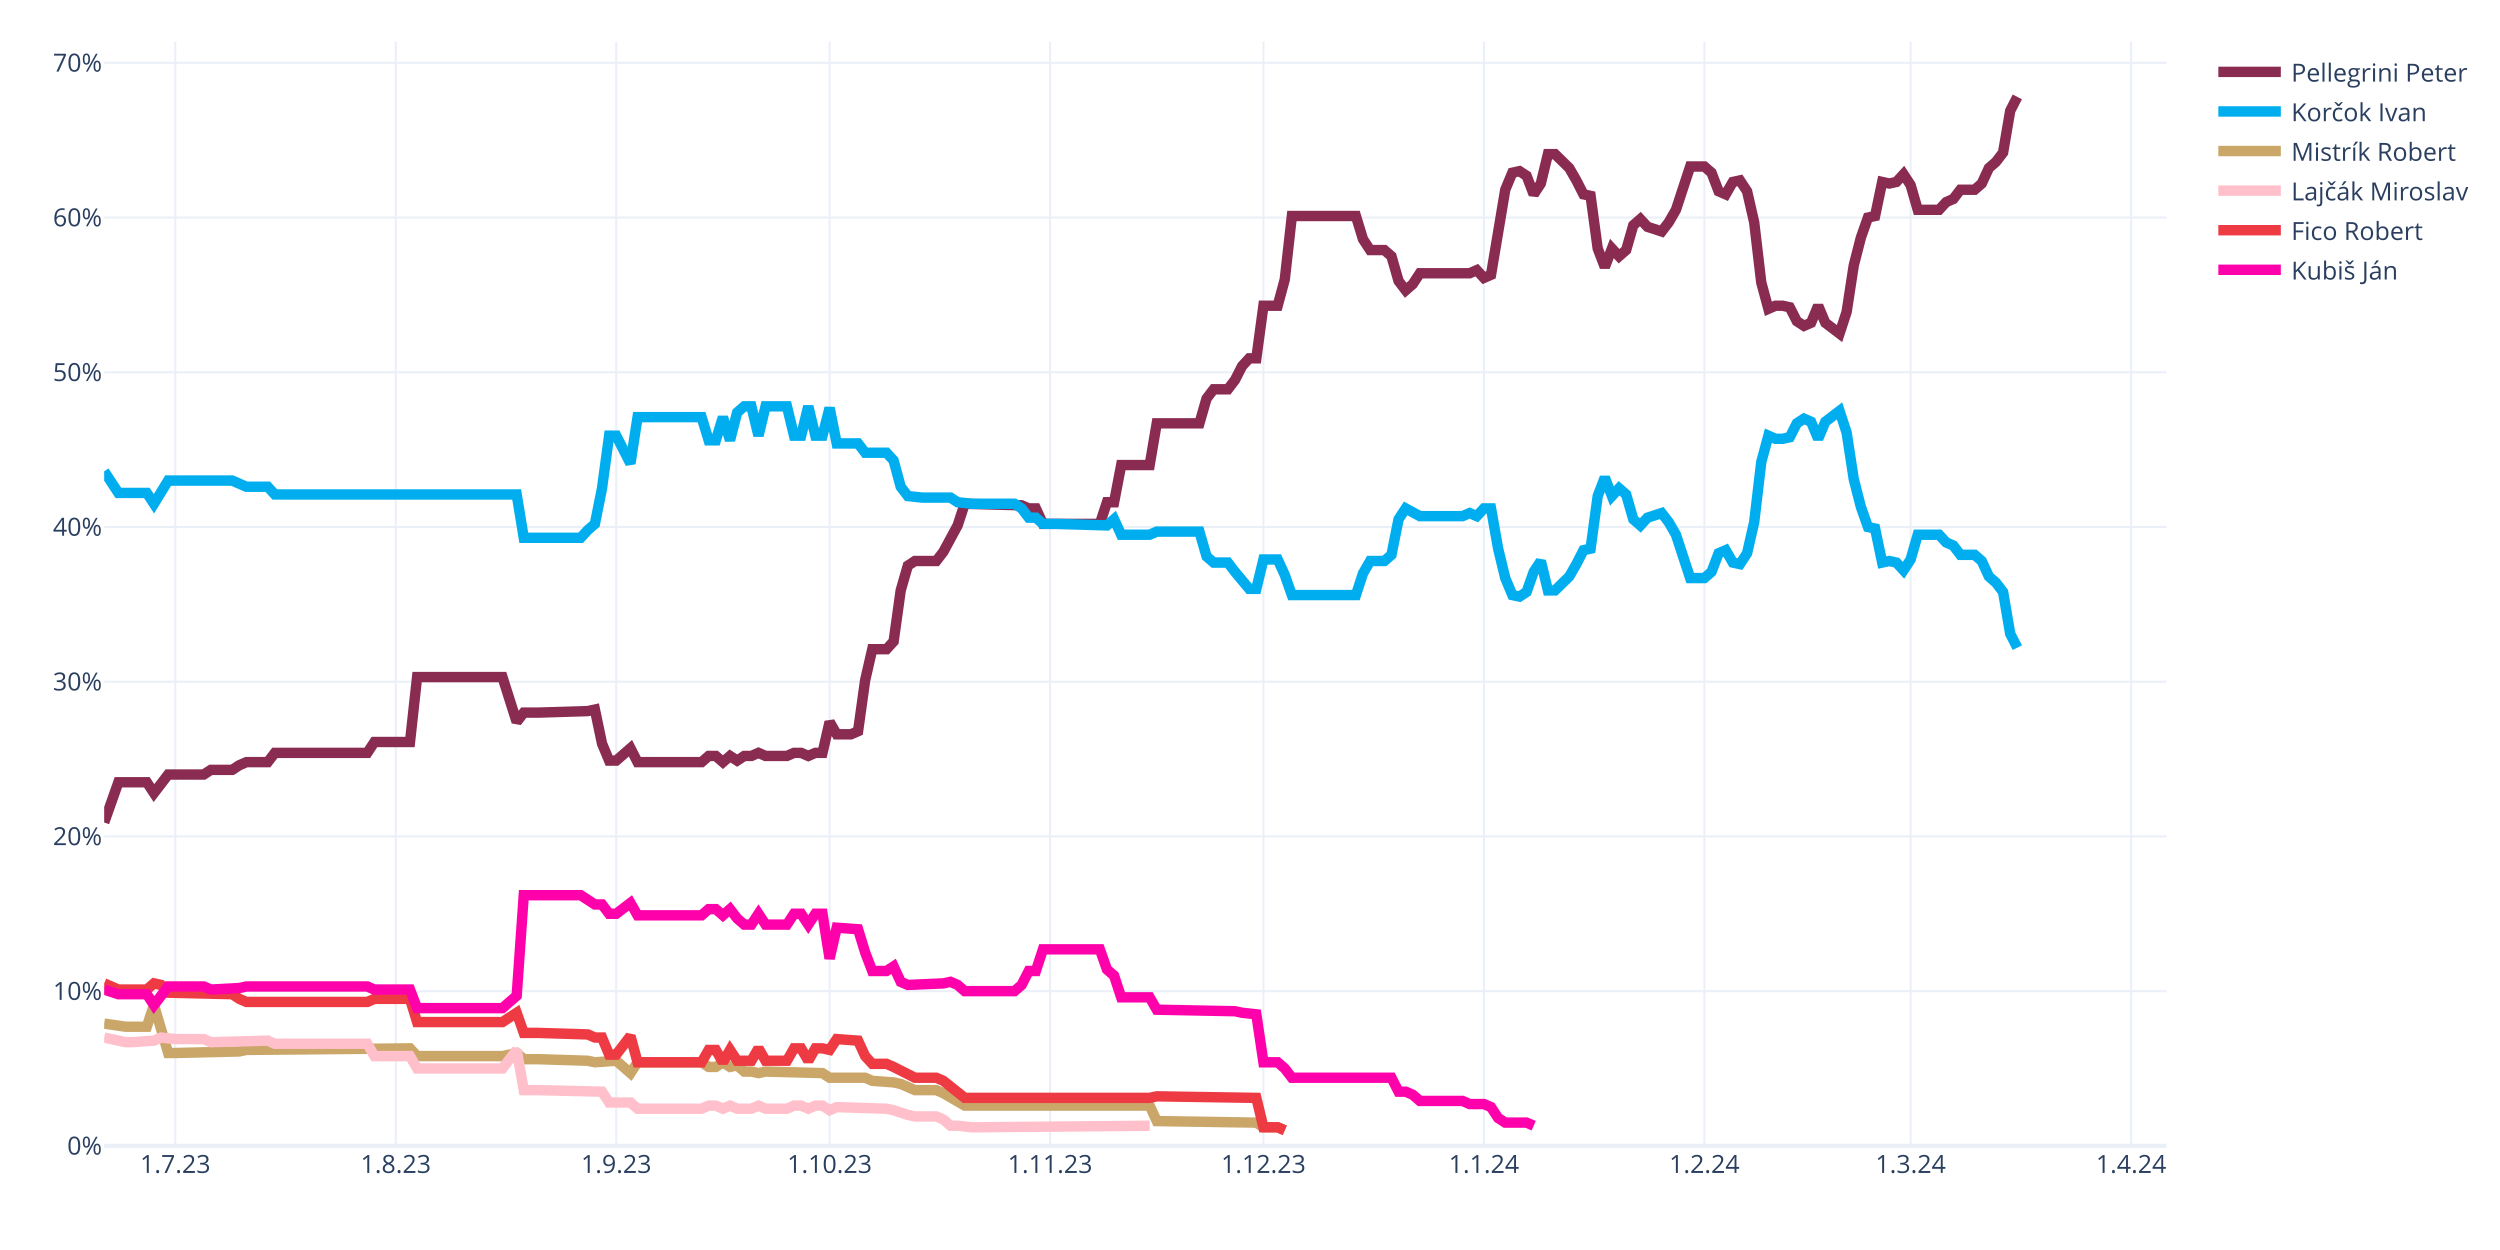
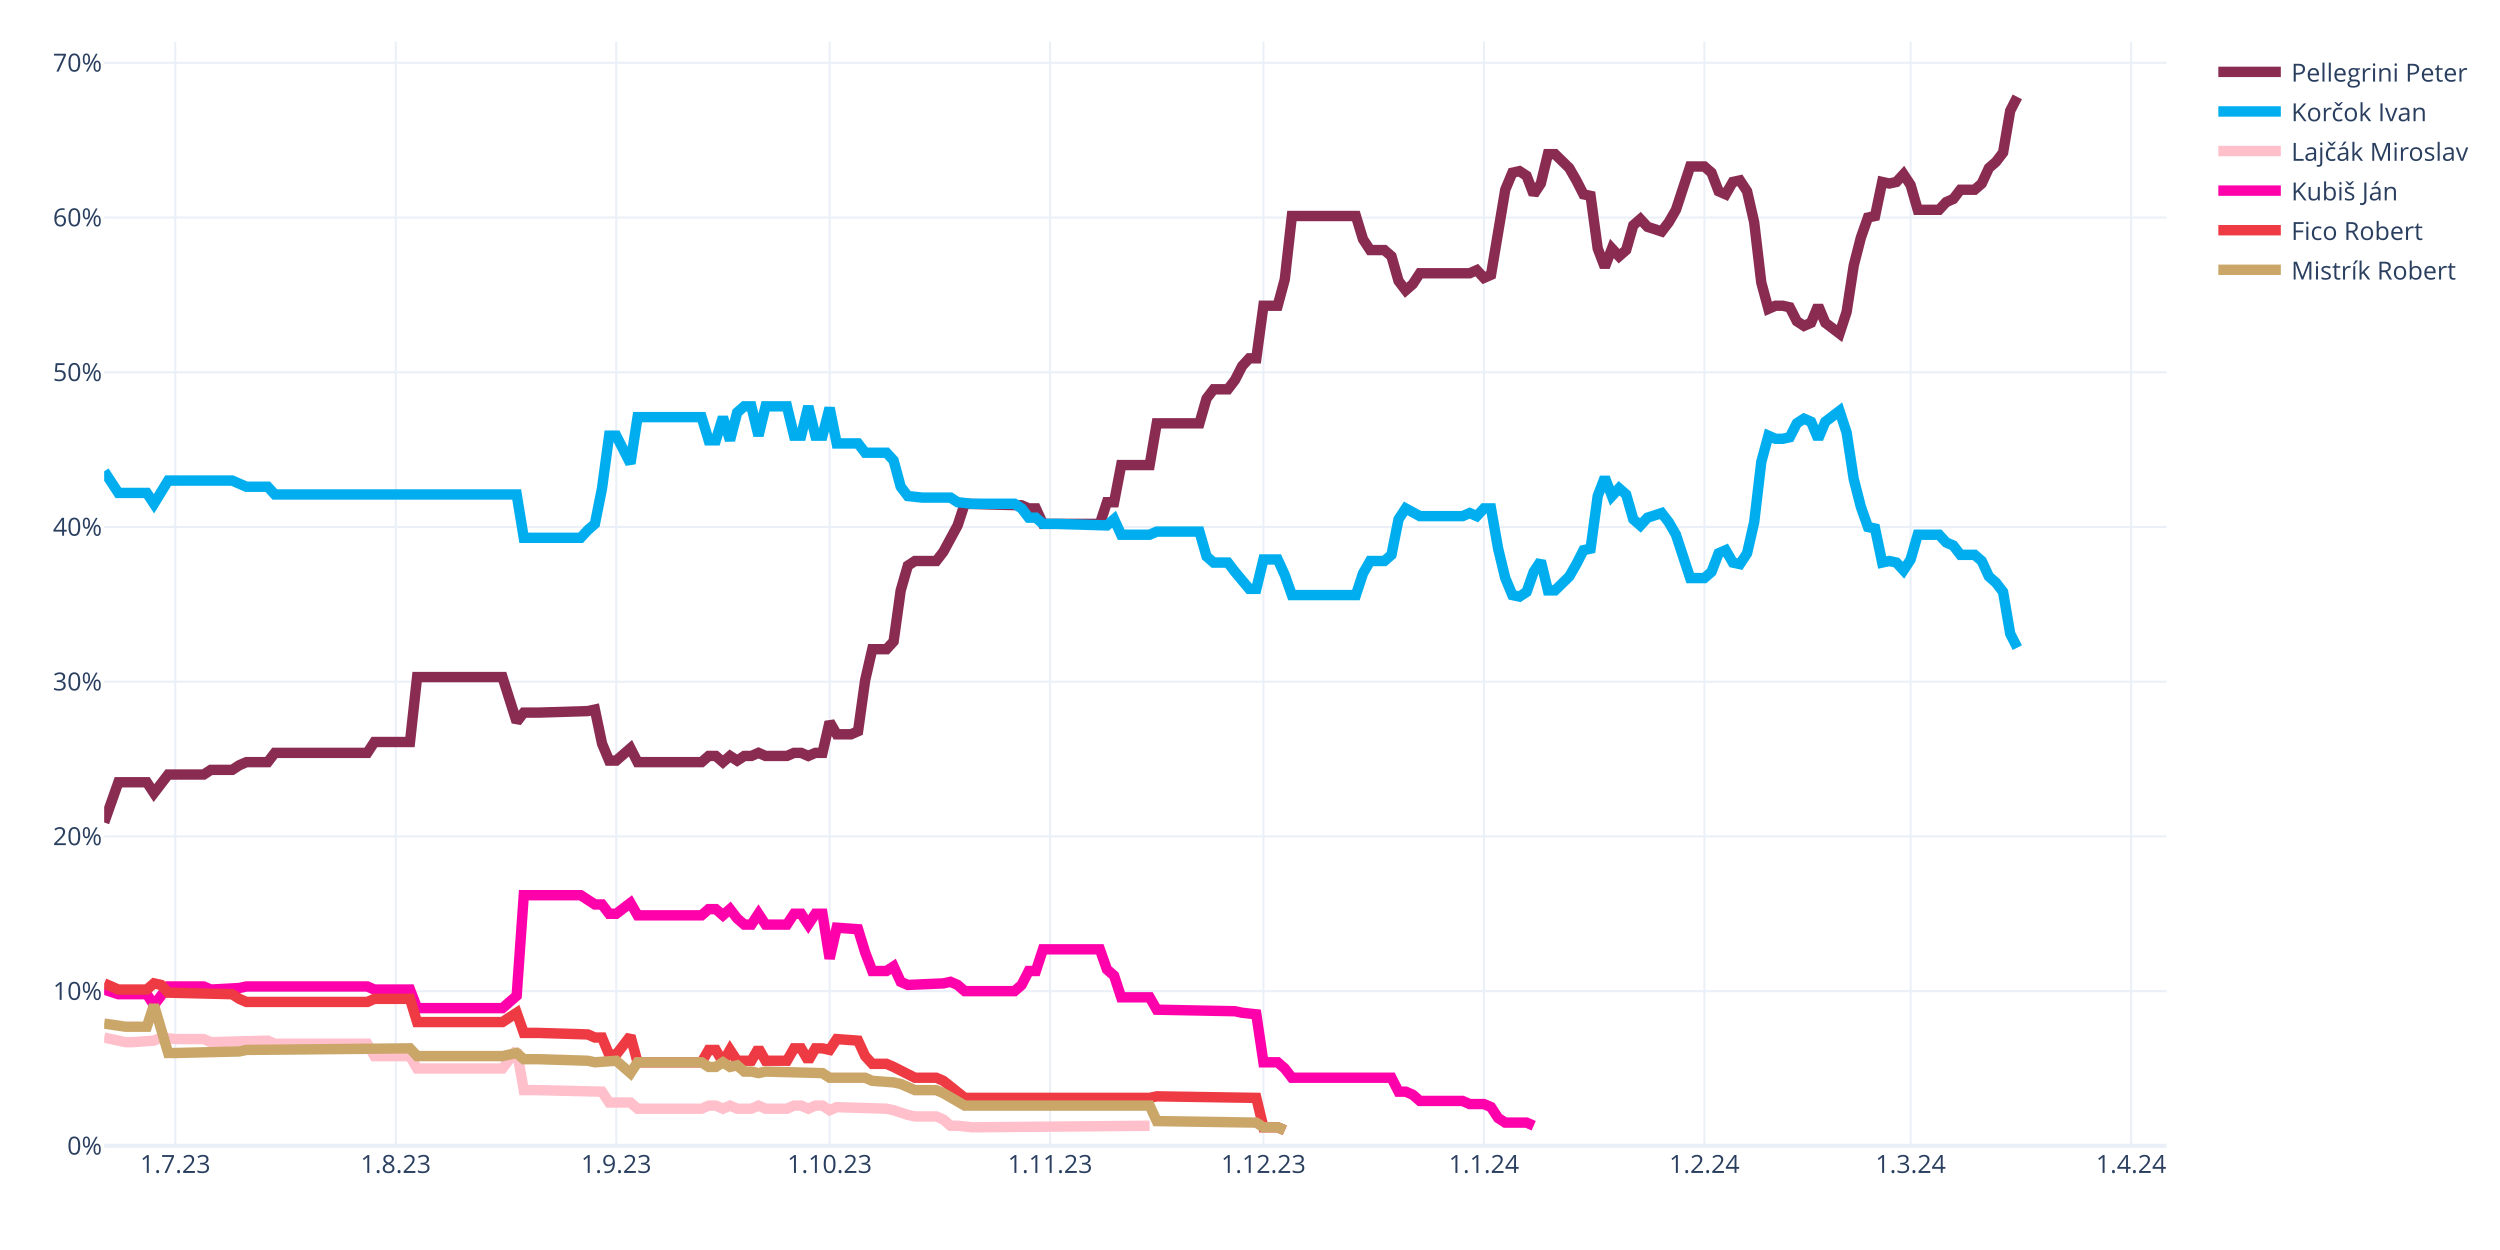
<svg xmlns="http://www.w3.org/2000/svg" class="main-svg" width="1200" height="600" style="" viewBox="0 0 1200 600">
  <rect x="0" y="0" width="1200" height="600" style="fill: rgb(255, 255, 255); fill-opacity: 1;" />
-   <defs id="defs-0a4af2">
+   <defs id="defs-30ac80">
    <g class="clips">
-       <clipPath id="clip0a4af2xyplot" class="plotclip">
+       <clipPath id="clip30ac80xyplot" class="plotclip">
        <rect width="990" height="530" />
      </clipPath>
-       <clipPath class="axesclip" id="clip0a4af2x">
+       <clipPath class="axesclip" id="clip30ac80x">
        <rect x="50" y="0" width="990" height="600" />
      </clipPath>
-       <clipPath class="axesclip" id="clip0a4af2y">
+       <clipPath class="axesclip" id="clip30ac80y">
        <rect x="0" y="20" width="1200" height="530" />
      </clipPath>
-       <clipPath class="axesclip" id="clip0a4af2xy">
+       <clipPath class="axesclip" id="clip30ac80xy">
        <rect x="50" y="20" width="990" height="530" />
      </clipPath>
    </g>
    <g class="gradients" />
    <g class="patterns" />
  </defs>
  <g class="bglayer" />
  <g class="layer-below">
    <g class="imagelayer" />
    <g class="shapelayer" />
  </g>
  <g class="cartesianlayer">
    <g class="subplot xy">
      <g class="layer-subplot">
        <g class="shapelayer" />
        <g class="imagelayer" />
      </g>
      <g class="minor-gridlayer">
        <g class="x" />
        <g class="y" />
      </g>
      <g class="gridlayer">
        <g class="x">
          <path class="xgrid crisp" transform="translate(84.14,0)" d="M0,20v530" style="stroke: rgb(235, 240, 248); stroke-opacity: 1; stroke-width: 1px;" />
          <path class="xgrid crisp" transform="translate(189.97,0)" d="M0,20v530" style="stroke: rgb(235, 240, 248); stroke-opacity: 1; stroke-width: 1px;" />
          <path class="xgrid crisp" transform="translate(295.79,0)" d="M0,20v530" style="stroke: rgb(235, 240, 248); stroke-opacity: 1; stroke-width: 1px;" />
          <path class="xgrid crisp" transform="translate(398.21,0)" d="M0,20v530" style="stroke: rgb(235, 240, 248); stroke-opacity: 1; stroke-width: 1px;" />
          <path class="xgrid crisp" transform="translate(504.03,0)" d="M0,20v530" style="stroke: rgb(235, 240, 248); stroke-opacity: 1; stroke-width: 1px;" />
          <path class="xgrid crisp" transform="translate(606.45,0)" d="M0,20v530" style="stroke: rgb(235, 240, 248); stroke-opacity: 1; stroke-width: 1px;" />
          <path class="xgrid crisp" transform="translate(712.28,0)" d="M0,20v530" style="stroke: rgb(235, 240, 248); stroke-opacity: 1; stroke-width: 1px;" />
          <path class="xgrid crisp" transform="translate(818.1,0)" d="M0,20v530" style="stroke: rgb(235, 240, 248); stroke-opacity: 1; stroke-width: 1px;" />
          <path class="xgrid crisp" transform="translate(917.1,0)" d="M0,20v530" style="stroke: rgb(235, 240, 248); stroke-opacity: 1; stroke-width: 1px;" />
          <path class="xgrid crisp" transform="translate(1022.93,0)" d="M0,20v530" style="stroke: rgb(235, 240, 248); stroke-opacity: 1; stroke-width: 1px;" />
        </g>
        <g class="y">
          <path class="ygrid crisp" transform="translate(0,475.74)" d="M50,0h990" style="stroke: rgb(235, 240, 248); stroke-opacity: 1; stroke-width: 1px;" />
          <path class="ygrid crisp" transform="translate(0,401.47)" d="M50,0h990" style="stroke: rgb(235, 240, 248); stroke-opacity: 1; stroke-width: 1px;" />
          <path class="ygrid crisp" transform="translate(0,327.21)" d="M50,0h990" style="stroke: rgb(235, 240, 248); stroke-opacity: 1; stroke-width: 1px;" />
          <path class="ygrid crisp" transform="translate(0,252.95)" d="M50,0h990" style="stroke: rgb(235, 240, 248); stroke-opacity: 1; stroke-width: 1px;" />
          <path class="ygrid crisp" transform="translate(0,178.69)" d="M50,0h990" style="stroke: rgb(235, 240, 248); stroke-opacity: 1; stroke-width: 1px;" />
          <path class="ygrid crisp" transform="translate(0,104.42)" d="M50,0h990" style="stroke: rgb(235, 240, 248); stroke-opacity: 1; stroke-width: 1px;" />
          <path class="ygrid crisp" transform="translate(0,30.16)" d="M50,0h990" style="stroke: rgb(235, 240, 248); stroke-opacity: 1; stroke-width: 1px;" />
        </g>
      </g>
      <g class="zerolinelayer">
        <path class="yzl zl crisp" transform="translate(0,550)" d="M50,0h990" style="stroke: rgb(235, 240, 248); stroke-opacity: 1; stroke-width: 2px;" />
      </g>
      <path class="xlines-below" />
      <path class="ylines-below" />
      <g class="overlines-below" />
      <g class="xaxislayer-below" />
      <g class="yaxislayer-below" />
      <g class="overaxes-below" />
-       <g class="plot" transform="translate(50,20)" clip-path="url(#clip0a4af2xyplot)">
+       <g class="plot" transform="translate(50,20)" clip-path="url(#clip30ac80xyplot)">
        <g class="scatterlayer mlayer">
-           <g class="trace scatter trace0ef86a" style="stroke-miterlimit: 2; opacity: 1;">
+           <g class="trace scatter trace09ae8e" style="stroke-miterlimit: 2; opacity: 1;">
            <g class="fills" />
            <g class="errorbars" />
            <g class="lines">
              <path class="js-line" d="M0,374.79L6.83,355.48L10.24,355.48L20.48,355.48L23.9,360.68L30.72,351.77L34.14,351.77L47.79,351.77L51.21,349.54L61.45,349.54L64.86,347.31L68.28,345.83L71.69,345.83L78.52,345.83L81.93,341.37L126.31,341.37L129.72,336.17L146.79,336.17L150.21,304.98L191.17,304.98L198,326.52L201.41,322.06L208.24,322.06L232.14,321.32L235.55,320.58L238.97,336.92L242.38,345.09L245.79,345.09L249.21,342.12L252.62,339.15L256.03,345.83L286.76,345.83L290.17,342.86L293.59,342.86L297,345.83L300.41,342.86L303.83,345.09L307.24,342.86L310.66,342.86L314.07,341.37L317.48,342.86L327.72,342.86L331.14,341.37L334.55,341.37L337.97,342.86L341.38,341.37L344.79,341.37L348.21,326.52L351.62,332.46L358.45,332.46L361.86,330.98L365.28,306.47L368.69,291.62L375.52,291.62L378.93,287.9L382.34,263.4L385.76,251.52L389.17,249.29L392.59,249.29L399.41,249.29L402.83,244.83L409.66,232.21L413.07,221.81L440.38,222.55L443.79,224.04L447.21,224.04L450.62,231.46L477.93,231.46L481.34,221.07L484.76,221.07L488.17,203.24L501.83,203.24L505.24,183.19L525.72,183.19L529.14,171.31L532.55,166.86L535.97,166.86L539.38,166.86L542.79,162.4L546.21,155.72L549.62,152L553.03,152L556.45,126.75L563.28,126.75L566.69,114.13L570.1,83.68L573.52,83.68L600.83,83.68L604.24,94.82L607.66,100.02L611.07,100.02L614.48,100.02L617.9,102.99L621.31,114.87L624.72,119.33L628.14,116.36L631.55,111.16L655.45,111.16L658.86,109.67L662.28,113.39L665.69,111.9L672.52,71.06L675.93,62.89L679.34,62.15L682.76,64.37L686.17,73.29L689.59,68.09L693,53.98L696.41,53.98L703.24,60.66L706.66,66.6L710.07,73.29L713.48,74.03L716.9,99.28L720.31,108.19L723.72,99.28L727.14,102.99L730.55,100.02L733.97,88.14L737.38,85.17L740.79,88.88L747.62,91.11L751.03,86.65L754.45,80.71L757.86,70.31L761.28,59.92L764.69,59.92L768.1,59.92L771.52,62.89L774.93,71.8L778.34,73.29L781.76,67.34L785.17,66.6L788.59,71.8L792,86.65L795.41,115.62L798.83,128.24L802.24,126.75L805.66,126.75L809.07,127.5L812.48,134.18L815.9,136.41L819.31,134.92L822.72,126.75L826.14,134.92L832.97,140.12L836.38,129.72L839.79,107.45L843.21,94.08L846.62,84.42L850.03,83.68L853.45,67.34L856.86,68.09L860.28,67.34L863.69,63.63L867.1,68.83L870.52,80.71L880.76,80.71L884.17,77L887.59,75.51L891,71.06L897.83,71.06L901.24,68.09L904.66,60.66L908.07,57.69L911.48,53.23L914.9,33.18L918.31,26.5" style="vector-effect: none; fill: none; stroke: rgb(138, 44, 81); stroke-opacity: 1; stroke-width: 5px; opacity: 1;" />
            </g>
            <g class="points" />
            <g class="text" />
          </g>
-           <g class="trace scatter trace126e79" style="stroke-miterlimit: 2; opacity: 1;">
+           <g class="trace scatter tracea302d3" style="stroke-miterlimit: 2; opacity: 1;">
            <g class="fills" />
            <g class="errorbars" />
            <g class="lines">
              <path class="js-line" d="M0,206.22L6.83,216.61L10.24,216.61L20.48,216.61L23.9,221.81L30.72,210.67L34.14,210.67L61.45,210.67L64.86,212.16L68.28,213.64L71.69,213.64L78.52,213.64L81.93,217.35L198,217.35L201.41,238.15L228.72,238.15L232.14,234.44L235.55,231.46L238.97,214.38L242.38,189.13L245.79,189.13L252.62,202.5L256.03,180.22L286.76,180.22L290.17,191.36L293.59,191.36L297,180.22L300.41,191.36L303.83,178L307.24,175.03L310.66,175.03L314.07,189.13L317.48,175.03L327.72,175.03L331.14,189.13L334.55,189.13L337.97,175.03L341.38,189.13L344.79,189.13L348.21,175.77L351.62,192.85L361.86,192.85L365.28,197.3L375.52,197.3L378.93,201.02L382.34,213.64L385.76,218.1L392.59,218.84L396,218.84L406.24,218.84L409.66,221.07L416.48,221.81L419.9,221.81L436.97,221.81L440.38,224.04L443.79,228.49L447.21,228.49L450.62,231.46L457.45,231.46L481.34,232.21L484.76,229.24L488.17,236.66L491.59,236.66L501.83,236.66L505.24,235.18L525.72,235.18L529.14,247.06L532.55,250.03L535.97,250.03L539.38,250.03L542.79,254.49L549.62,262.65L553.03,262.65L556.45,248.54L559.86,248.54L563.28,248.54L566.69,255.97L570.1,265.63L573.52,265.63L600.83,265.63L604.24,255.23L607.66,249.29L611.07,249.29L614.48,249.29L617.9,246.32L621.31,229.24L624.72,224.04L631.55,227.75L634.97,227.75L652.03,227.75L655.45,226.27L658.86,227.75L662.28,224.04L665.69,224.04L669.1,243.35L672.52,257.46L675.93,265.63L679.34,266.37L682.76,264.14L686.17,254.49L689.59,249.29L693,263.4L696.41,263.4L703.24,256.71L706.66,250.77L710.07,244.09L713.48,243.35L716.9,218.1L720.31,209.19L723.72,218.1L727.14,214.38L730.55,217.35L733.97,229.24L737.38,232.21L740.79,228.49L747.62,226.27L751.03,230.72L754.45,236.66L757.86,247.06L761.28,257.46L764.69,257.46L768.1,257.46L771.52,254.49L774.93,245.57L778.34,244.09L781.76,250.03L785.17,250.77L788.59,245.57L792,230.72L795.41,201.76L798.83,189.13L802.24,190.62L805.66,190.62L809.07,189.88L812.48,183.19L815.9,180.97L819.31,182.45L822.72,190.62L826.14,182.45L832.97,177.25L836.38,187.65L839.79,209.93L843.21,223.3L846.62,232.95L850.03,233.69L853.45,250.03L856.86,249.29L860.28,250.03L863.69,253.74L867.1,248.54L870.52,236.66L880.76,236.66L884.17,240.38L887.59,241.86L891,246.32L897.83,246.32L901.24,249.29L904.66,256.71L908.07,259.68L911.48,264.14L914.9,284.19L918.31,290.87" style="vector-effect: none; fill: none; stroke: rgb(0, 174, 239); stroke-opacity: 1; stroke-width: 5px; opacity: 1;" />
            </g>
            <g class="points" />
            <g class="text" />
          </g>
-           <g class="trace scatter trace508324" style="stroke-miterlimit: 2; opacity: 1;">
+           <g class="trace scatter trace13df7a" style="stroke-miterlimit: 2; opacity: 1;">
+             <g class="fills" />
+             <g class="errorbars" />
+             <g class="lines">
+               <path class="js-line" d="M0,478.02L10.24,480.24L13.66,480.24L23.9,479.5L27.31,478.02L34.14,478.76L37.55,478.76L47.79,478.76L51.21,480.24L78.52,479.5L81.93,480.99L126.31,480.99L129.72,486.93L146.79,486.93L150.21,492.87L191.17,492.87L198,483.96L201.41,503.27L208.24,503.27L238.97,504.01L242.38,509.21L252.62,509.21L256.03,512.18L286.76,512.18L290.17,510.69L293.59,510.69L297,512.18L300.41,510.69L303.83,512.18L310.66,512.18L314.07,510.69L317.48,512.18L320.9,512.18L327.72,512.18L331.14,510.69L334.55,510.69L337.97,512.18L341.38,510.69L344.79,510.69L348.21,512.92L351.62,511.43L375.52,512.18L378.93,512.92L385.76,515.15L389.17,515.89L399.41,515.89L402.83,517.38L406.24,520.35L409.66,520.35L416.48,521.09L419.9,521.09L501.83,520.35" style="vector-effect: none; fill: none; stroke: rgb(255, 192, 203); stroke-opacity: 1; stroke-width: 5px; opacity: 1;" />
+             </g>
+             <g class="points" />
+             <g class="text" />
+           </g>
+           <g class="trace scatter trace479102" style="stroke-miterlimit: 2; opacity: 1;">
+             <g class="fills" />
+             <g class="errorbars" />
+             <g class="lines">
+               <path class="js-line" d="M0,454.99L6.83,457.22L10.24,457.22L20.48,457.22L23.9,462.42L30.72,453.51L34.14,453.51L47.79,453.51L51.21,454.99L64.86,454.25L68.28,453.51L126.31,453.51L129.72,454.99L146.79,454.99L150.21,463.91L191.17,463.91L198,457.97L201.41,409.69L208.24,409.69L228.72,409.69L232.14,411.92L235.55,414.15L238.97,414.15L242.38,418.61L245.79,418.61L252.62,413.41L256.03,419.35L286.76,419.35L290.17,416.38L293.59,416.38L297,419.35L300.41,416.38L303.83,420.83L307.24,423.8L310.66,423.8L314.07,418.61L317.48,423.8L327.72,423.8L331.14,418.61L334.55,418.61L337.97,423.8L341.38,418.61L344.79,418.61L348.21,440.14L351.62,425.29L361.86,426.03L365.28,437.17L368.69,446.08L372.1,446.08L375.52,446.08L378.93,443.86L382.34,451.28L385.76,452.77L402.83,452.02L406.24,451.28L409.66,452.77L413.07,455.74L436.97,455.74L440.38,452.77L443.79,446.08L447.21,446.08L450.62,435.69L457.45,435.69L477.93,435.69L481.34,445.34L484.76,448.31L488.17,458.71L501.83,458.71L505.24,464.65L542.79,465.39L546.21,466.13L553.03,466.88L556.45,489.9L563.28,489.9L566.69,492.87L570.1,497.32L573.52,497.32L617.9,497.32L621.31,504.01L624.72,504.01L628.14,505.49L631.55,508.46L634.97,508.46L652.03,508.46L655.45,509.95L662.28,509.95L665.69,511.43L669.1,516.63L672.52,518.86L682.76,518.86L686.17,520.35" style="vector-effect: none; fill: none; stroke: rgb(255, 1, 170); stroke-opacity: 1; stroke-width: 5px; opacity: 1;" />
+             </g>
+             <g class="points" />
+             <g class="text" />
+           </g>
+           <g class="trace scatter trace0992fd" style="stroke-miterlimit: 2; opacity: 1;">
+             <g class="fills" />
+             <g class="errorbars" />
+             <g class="lines">
+               <path class="js-line" d="M0,452.02L6.83,454.99L10.24,454.99L20.48,454.99L23.9,452.02L27.31,452.77L30.72,456.48L61.45,457.22L64.86,459.45L68.28,460.94L71.69,460.94L126.31,460.94L129.72,459.45L146.79,459.45L150.21,470.59L191.17,470.59L198,466.13L201.41,475.79L208.24,475.79L232.14,476.53L235.55,478.02L238.97,478.02L242.38,486.19L245.79,486.19L249.21,481.73L252.62,477.27L256.03,489.9L286.76,489.9L290.17,483.96L293.59,483.96L297,489.9L300.41,483.96L303.83,489.16L310.66,489.16L314.07,483.21L317.48,489.16L320.9,489.16L327.72,489.16L331.14,483.21L334.55,483.21L337.97,489.16L341.38,483.21L344.79,483.21L348.21,483.96L351.62,478.76L361.86,479.5L365.28,486.93L368.69,490.64L372.1,490.64L375.52,490.64L378.93,492.13L389.17,497.32L392.59,497.32L399.41,497.32L402.83,498.81L413.07,506.98L416.48,506.98L501.83,506.98L505.24,506.24L553.03,506.98L556.45,521.09L563.28,521.09L566.69,522.57" style="vector-effect: none; fill: none; stroke: rgb(238, 58, 67); stroke-opacity: 1; stroke-width: 5px; opacity: 1;" />
+             </g>
+             <g class="points" />
+             <g class="text" />
+           </g>
+           <g class="trace scatter trace5a7587" style="stroke-miterlimit: 2; opacity: 1;">
            <g class="fills" />
            <g class="errorbars" />
            <g class="lines">
              <path class="js-line" d="M0,471.33L10.24,472.82L13.66,472.82L20.48,472.82L23.9,462.42L30.72,485.44L34.14,485.44L64.86,484.7L68.28,483.96L146.79,483.21L150.21,486.93L191.17,486.93L198,485.44L201.41,488.41L208.24,488.41L232.14,489.16L235.55,489.9L245.79,489.16L249.21,492.13L252.62,495.1L256.03,489.9L286.76,489.9L290.17,492.13L293.59,492.13L297,489.9L300.41,492.13L303.83,491.38L307.24,494.35L310.66,494.35L314.07,495.1L317.48,494.35L344.79,495.1L348.21,497.32L365.28,497.32L368.69,498.81L378.93,499.55L382.34,500.29L389.17,503.27L392.59,503.27L399.41,503.27L402.83,504.75L413.07,510.69L416.48,510.69L501.83,510.69L505.24,518.12L553.03,518.86L556.45,521.09L563.28,521.09L566.69,522.57" style="vector-effect: none; fill: none; stroke: rgb(202, 166, 105); stroke-opacity: 1; stroke-width: 5px; opacity: 1;" />
-             </g>
-             <g class="points" />
-             <g class="text" />
-           </g>
-           <g class="trace scatter trace1677b7" style="stroke-miterlimit: 2; opacity: 1;">
-             <g class="fills" />
-             <g class="errorbars" />
-             <g class="lines">
-               <path class="js-line" d="M0,478.02L10.24,480.24L13.66,480.24L23.9,479.5L27.31,478.02L34.14,478.76L37.55,478.76L47.79,478.76L51.21,480.24L78.52,479.5L81.93,480.99L126.31,480.99L129.72,486.93L146.79,486.93L150.21,492.87L191.17,492.87L198,483.96L201.41,503.27L208.24,503.27L238.97,504.01L242.38,509.21L252.62,509.21L256.03,512.18L286.76,512.18L290.17,510.69L293.59,510.69L297,512.18L300.41,510.69L303.83,512.18L310.66,512.18L314.07,510.69L317.48,512.18L320.9,512.18L327.72,512.18L331.14,510.69L334.55,510.69L337.97,512.18L341.38,510.69L344.79,510.69L348.21,512.92L351.62,511.43L375.52,512.18L378.93,512.92L385.76,515.15L389.17,515.89L399.41,515.89L402.83,517.38L406.24,520.35L409.66,520.35L416.48,521.09L419.9,521.09L501.83,520.35" style="vector-effect: none; fill: none; stroke: rgb(255, 192, 203); stroke-opacity: 1; stroke-width: 5px; opacity: 1;" />
-             </g>
-             <g class="points" />
-             <g class="text" />
-           </g>
-           <g class="trace scatter trace738e36" style="stroke-miterlimit: 2; opacity: 1;">
-             <g class="fills" />
-             <g class="errorbars" />
-             <g class="lines">
-               <path class="js-line" d="M0,452.02L6.83,454.99L10.24,454.99L20.48,454.99L23.9,452.02L27.31,452.77L30.72,456.48L61.45,457.22L64.86,459.45L68.28,460.94L71.69,460.94L126.31,460.94L129.72,459.45L146.79,459.45L150.21,470.59L191.17,470.59L198,466.13L201.41,475.79L208.24,475.79L232.14,476.53L235.55,478.02L238.97,478.02L242.38,486.19L245.79,486.19L249.21,481.73L252.62,477.27L256.03,489.9L286.76,489.9L290.17,483.96L293.59,483.96L297,489.9L300.41,483.96L303.83,489.16L310.66,489.16L314.07,483.21L317.48,489.16L320.9,489.16L327.72,489.16L331.14,483.21L334.55,483.21L337.97,489.16L341.38,483.21L344.79,483.21L348.21,483.96L351.62,478.76L361.86,479.5L365.28,486.93L368.69,490.64L372.1,490.64L375.52,490.64L378.93,492.13L389.17,497.32L392.59,497.32L399.41,497.32L402.83,498.81L413.07,506.98L416.48,506.98L501.83,506.98L505.24,506.24L553.03,506.98L556.45,521.09L563.28,521.09L566.69,522.57" style="vector-effect: none; fill: none; stroke: rgb(238, 58, 67); stroke-opacity: 1; stroke-width: 5px; opacity: 1;" />
-             </g>
-             <g class="points" />
-             <g class="text" />
-           </g>
-           <g class="trace scatter trace81a10a" style="stroke-miterlimit: 2; opacity: 1;">
-             <g class="fills" />
-             <g class="errorbars" />
-             <g class="lines">
-               <path class="js-line" d="M0,454.99L6.83,457.22L10.24,457.22L20.48,457.22L23.9,462.42L30.72,453.51L34.14,453.51L47.79,453.51L51.21,454.99L64.86,454.25L68.28,453.51L126.31,453.51L129.72,454.99L146.79,454.99L150.21,463.91L191.17,463.91L198,457.97L201.41,409.69L208.24,409.69L228.72,409.69L232.14,411.92L235.55,414.15L238.97,414.15L242.38,418.61L245.79,418.61L252.62,413.41L256.03,419.35L286.76,419.35L290.17,416.38L293.59,416.38L297,419.35L300.41,416.38L303.83,420.83L307.24,423.8L310.66,423.8L314.07,418.61L317.48,423.8L327.72,423.8L331.14,418.61L334.55,418.61L337.97,423.8L341.38,418.61L344.79,418.61L348.21,440.14L351.62,425.29L361.86,426.03L365.28,437.17L368.69,446.08L372.1,446.08L375.52,446.08L378.93,443.86L382.34,451.28L385.76,452.77L402.83,452.02L406.24,451.28L409.66,452.77L413.07,455.74L436.97,455.74L440.38,452.77L443.79,446.08L447.21,446.08L450.62,435.69L457.45,435.69L477.93,435.69L481.34,445.34L484.76,448.31L488.17,458.71L501.83,458.71L505.24,464.65L542.79,465.39L546.21,466.13L553.03,466.88L556.45,489.9L563.28,489.9L566.69,492.87L570.1,497.32L573.52,497.32L617.9,497.32L621.31,504.01L624.72,504.01L628.14,505.49L631.55,508.46L634.97,508.46L652.03,508.46L655.45,509.95L662.28,509.95L665.69,511.43L669.1,516.63L672.52,518.86L682.76,518.86L686.17,520.35" style="vector-effect: none; fill: none; stroke: rgb(255, 1, 170); stroke-opacity: 1; stroke-width: 5px; opacity: 1;" />
            </g>
            <g class="points" />
            <g class="text" />
          </g>
        </g>
      </g>
      <g class="overplot" />
      <path class="xlines-above crisp" d="M0,0" style="fill: none;" />
      <path class="ylines-above crisp" d="M0,0" style="fill: none;" />
      <g class="overlines-above" />
      <g class="xaxislayer-above">
        <g class="xtick">
          <text text-anchor="middle" x="0" y="563" transform="translate(84.14,0)" style="font-family: 'Open Sans', verdana, arial, sans-serif; font-size: 12px; fill: rgb(42, 63, 95); fill-opacity: 1; white-space: pre; opacity: 1;">1.7.23</text>
        </g>
        <g class="xtick">
          <text text-anchor="middle" x="0" y="563" style="font-family: 'Open Sans', verdana, arial, sans-serif; font-size: 12px; fill: rgb(42, 63, 95); fill-opacity: 1; white-space: pre; opacity: 1;" transform="translate(189.97,0)">1.8.23</text>
        </g>
        <g class="xtick">
          <text text-anchor="middle" x="0" y="563" style="font-family: 'Open Sans', verdana, arial, sans-serif; font-size: 12px; fill: rgb(42, 63, 95); fill-opacity: 1; white-space: pre; opacity: 1;" transform="translate(295.79,0)">1.9.23</text>
        </g>
        <g class="xtick">
          <text text-anchor="middle" x="0" y="563" style="font-family: 'Open Sans', verdana, arial, sans-serif; font-size: 12px; fill: rgb(42, 63, 95); fill-opacity: 1; white-space: pre; opacity: 1;" transform="translate(398.21,0)">1.10.23</text>
        </g>
        <g class="xtick">
          <text text-anchor="middle" x="0" y="563" style="font-family: 'Open Sans', verdana, arial, sans-serif; font-size: 12px; fill: rgb(42, 63, 95); fill-opacity: 1; white-space: pre; opacity: 1;" transform="translate(504.03,0)">1.11.23</text>
        </g>
        <g class="xtick">
          <text text-anchor="middle" x="0" y="563" style="font-family: 'Open Sans', verdana, arial, sans-serif; font-size: 12px; fill: rgb(42, 63, 95); fill-opacity: 1; white-space: pre; opacity: 1;" transform="translate(606.45,0)">1.12.23</text>
        </g>
        <g class="xtick">
          <text text-anchor="middle" x="0" y="563" style="font-family: 'Open Sans', verdana, arial, sans-serif; font-size: 12px; fill: rgb(42, 63, 95); fill-opacity: 1; white-space: pre; opacity: 1;" transform="translate(712.28,0)">1.1.24</text>
        </g>
        <g class="xtick">
          <text text-anchor="middle" x="0" y="563" style="font-family: 'Open Sans', verdana, arial, sans-serif; font-size: 12px; fill: rgb(42, 63, 95); fill-opacity: 1; white-space: pre; opacity: 1;" transform="translate(818.1,0)">1.2.24</text>
        </g>
        <g class="xtick">
          <text text-anchor="middle" x="0" y="563" style="font-family: 'Open Sans', verdana, arial, sans-serif; font-size: 12px; fill: rgb(42, 63, 95); fill-opacity: 1; white-space: pre; opacity: 1;" transform="translate(917.1,0)">1.3.24</text>
        </g>
        <g class="xtick">
          <text text-anchor="middle" x="0" y="563" style="font-family: 'Open Sans', verdana, arial, sans-serif; font-size: 12px; fill: rgb(42, 63, 95); fill-opacity: 1; white-space: pre; opacity: 1;" transform="translate(1022.93,0)">1.4.24</text>
        </g>
      </g>
      <g class="yaxislayer-above">
        <g class="ytick">
          <text text-anchor="end" x="49" y="4.2" transform="translate(0,550)" style="font-family: 'Open Sans', verdana, arial, sans-serif; font-size: 12px; fill: rgb(42, 63, 95); fill-opacity: 1; white-space: pre; opacity: 1;">0%</text>
        </g>
        <g class="ytick">
          <text text-anchor="end" x="49" y="4.2" style="font-family: 'Open Sans', verdana, arial, sans-serif; font-size: 12px; fill: rgb(42, 63, 95); fill-opacity: 1; white-space: pre; opacity: 1;" transform="translate(0,475.74)">10%</text>
        </g>
        <g class="ytick">
          <text text-anchor="end" x="49" y="4.2" style="font-family: 'Open Sans', verdana, arial, sans-serif; font-size: 12px; fill: rgb(42, 63, 95); fill-opacity: 1; white-space: pre; opacity: 1;" transform="translate(0,401.47)">20%</text>
        </g>
        <g class="ytick">
          <text text-anchor="end" x="49" y="4.2" style="font-family: 'Open Sans', verdana, arial, sans-serif; font-size: 12px; fill: rgb(42, 63, 95); fill-opacity: 1; white-space: pre; opacity: 1;" transform="translate(0,327.21)">30%</text>
        </g>
        <g class="ytick">
          <text text-anchor="end" x="49" y="4.2" style="font-family: 'Open Sans', verdana, arial, sans-serif; font-size: 12px; fill: rgb(42, 63, 95); fill-opacity: 1; white-space: pre; opacity: 1;" transform="translate(0,252.95)">40%</text>
        </g>
        <g class="ytick">
          <text text-anchor="end" x="49" y="4.2" style="font-family: 'Open Sans', verdana, arial, sans-serif; font-size: 12px; fill: rgb(42, 63, 95); fill-opacity: 1; white-space: pre; opacity: 1;" transform="translate(0,178.69)">50%</text>
        </g>
        <g class="ytick">
          <text text-anchor="end" x="49" y="4.2" style="font-family: 'Open Sans', verdana, arial, sans-serif; font-size: 12px; fill: rgb(42, 63, 95); fill-opacity: 1; white-space: pre; opacity: 1;" transform="translate(0,104.42)">60%</text>
        </g>
        <g class="ytick">
          <text text-anchor="end" x="49" y="4.2" style="font-family: 'Open Sans', verdana, arial, sans-serif; font-size: 12px; fill: rgb(42, 63, 95); fill-opacity: 1; white-space: pre; opacity: 1;" transform="translate(0,30.16)">70%</text>
        </g>
      </g>
      <g class="overaxes-above" />
    </g>
  </g>
  <g class="polarlayer" />
  <g class="smithlayer" />
  <g class="ternarylayer" />
  <g class="geolayer" />
  <g class="funnelarealayer" />
  <g class="pielayer" />
  <g class="iciclelayer" />
  <g class="treemaplayer" />
  <g class="sunburstlayer" />
  <g class="glimages" />
-   <defs id="topdefs-0a4af2">
+   <defs id="topdefs-30ac80">
    <g class="clips" />
-     <clipPath id="legend0a4af2">
+     <clipPath id="legend30ac80">
      <rect width="128" height="124" x="0" y="0" />
    </clipPath>
  </defs>
  <g class="layer-above">
    <g class="imagelayer" />
    <g class="shapelayer" />
  </g>
  <g class="infolayer">
    <g class="legend" pointer-events="all" transform="translate(1059.8,20)">
      <rect class="bg" shape-rendering="crispEdges" style="stroke: rgb(68, 68, 68); stroke-opacity: 1; fill: rgb(255, 255, 255); fill-opacity: 1; stroke-width: 0px;" width="128" height="124" x="0" y="0" />
-       <g class="scrollbox" transform="" clip-path="url(#legend0a4af2)">
+       <g class="scrollbox" transform="" clip-path="url(#legend30ac80)">
        <g class="groups">
          <g class="traces" transform="translate(0,14.5)" style="opacity: 1;">
            <text class="legendtext" text-anchor="start" x="40" y="4.68" style="font-family: 'Open Sans', verdana, arial, sans-serif; font-size: 12px; fill: rgb(42, 63, 95); fill-opacity: 1; white-space: pre;">Pellegrini Peter</text>
            <g class="layers" style="opacity: 1;">
              <g class="legendfill" />
              <g class="legendlines">
                <path class="js-line" d="M5,0h30" style="fill: none; stroke: rgb(138, 44, 81); stroke-opacity: 1; stroke-width: 5px;" />
              </g>
              <g class="legendsymbols">
                <g class="legendpoints" />
              </g>
            </g>
            <rect class="legendtoggle" x="0" y="-9.5" width="122.703" height="19" style="fill: rgb(0, 0, 0); fill-opacity: 0;" />
          </g>
          <g class="traces" transform="translate(0,33.5)" style="opacity: 1;">
            <text class="legendtext" text-anchor="start" x="40" y="4.68" style="font-family: 'Open Sans', verdana, arial, sans-serif; font-size: 12px; fill: rgb(42, 63, 95); fill-opacity: 1; white-space: pre;">Korčok Ivan</text>
            <g class="layers" style="opacity: 1;">
              <g class="legendfill" />
              <g class="legendlines">
                <path class="js-line" d="M5,0h30" style="fill: none; stroke: rgb(0, 174, 239); stroke-opacity: 1; stroke-width: 5px;" />
              </g>
              <g class="legendsymbols">
                <g class="legendpoints" />
              </g>
            </g>
            <rect class="legendtoggle" x="0" y="-9.5" width="122.703" height="19" style="fill: rgb(0, 0, 0); fill-opacity: 0;" />
          </g>
          <g class="traces" transform="translate(0,52.5)" style="opacity: 1;">
-             <text class="legendtext" text-anchor="start" x="40" y="4.68" style="font-family: 'Open Sans', verdana, arial, sans-serif; font-size: 12px; fill: rgb(42, 63, 95); fill-opacity: 1; white-space: pre;">Mistrík Robert</text>
-             <g class="layers" style="opacity: 1;">
-               <g class="legendfill" />
-               <g class="legendlines">
-                 <path class="js-line" d="M5,0h30" style="fill: none; stroke: rgb(202, 166, 105); stroke-opacity: 1; stroke-width: 5px;" />
+             <text class="legendtext" text-anchor="start" x="40" y="4.68" style="font-family: 'Open Sans', verdana, arial, sans-serif; font-size: 12px; fill: rgb(42, 63, 95); fill-opacity: 1; white-space: pre;">Lajčák Miroslav</text>
+             <g class="layers" style="opacity: 1;">
+               <g class="legendfill" />
+               <g class="legendlines">
+                 <path class="js-line" d="M5,0h30" style="fill: none; stroke: rgb(255, 192, 203); stroke-opacity: 1; stroke-width: 5px;" />
              </g>
              <g class="legendsymbols">
                <g class="legendpoints" />
              </g>
            </g>
            <rect class="legendtoggle" x="0" y="-9.5" width="122.703" height="19" style="fill: rgb(0, 0, 0); fill-opacity: 0;" />
          </g>
          <g class="traces" transform="translate(0,71.5)" style="opacity: 1;">
-             <text class="legendtext" text-anchor="start" x="40" y="4.68" style="font-family: 'Open Sans', verdana, arial, sans-serif; font-size: 12px; fill: rgb(42, 63, 95); fill-opacity: 1; white-space: pre;">Lajčák Miroslav</text>
-             <g class="layers" style="opacity: 1;">
-               <g class="legendfill" />
-               <g class="legendlines">
-                 <path class="js-line" d="M5,0h30" style="fill: none; stroke: rgb(255, 192, 203); stroke-opacity: 1; stroke-width: 5px;" />
+             <text class="legendtext" text-anchor="start" x="40" y="4.68" style="font-family: 'Open Sans', verdana, arial, sans-serif; font-size: 12px; fill: rgb(42, 63, 95); fill-opacity: 1; white-space: pre;">Kubiš Ján</text>
+             <g class="layers" style="opacity: 1;">
+               <g class="legendfill" />
+               <g class="legendlines">
+                 <path class="js-line" d="M5,0h30" style="fill: none; stroke: rgb(255, 1, 170); stroke-opacity: 1; stroke-width: 5px;" />
              </g>
              <g class="legendsymbols">
                <g class="legendpoints" />
              </g>
            </g>
            <rect class="legendtoggle" x="0" y="-9.5" width="122.703" height="19" style="fill: rgb(0, 0, 0); fill-opacity: 0;" />
          </g>
          <g class="traces" transform="translate(0,90.5)" style="opacity: 1;">
            <text class="legendtext" text-anchor="start" x="40" y="4.68" style="font-family: 'Open Sans', verdana, arial, sans-serif; font-size: 12px; fill: rgb(42, 63, 95); fill-opacity: 1; white-space: pre;">Fico Robert</text>
            <g class="layers" style="opacity: 1;">
              <g class="legendfill" />
              <g class="legendlines">
                <path class="js-line" d="M5,0h30" style="fill: none; stroke: rgb(238, 58, 67); stroke-opacity: 1; stroke-width: 5px;" />
              </g>
              <g class="legendsymbols">
                <g class="legendpoints" />
              </g>
            </g>
            <rect class="legendtoggle" x="0" y="-9.5" width="122.703" height="19" style="fill: rgb(0, 0, 0); fill-opacity: 0;" />
          </g>
          <g class="traces" transform="translate(0,109.5)" style="opacity: 1;">
-             <text class="legendtext" text-anchor="start" x="40" y="4.68" style="font-family: 'Open Sans', verdana, arial, sans-serif; font-size: 12px; fill: rgb(42, 63, 95); fill-opacity: 1; white-space: pre;">Kubiš Ján</text>
-             <g class="layers" style="opacity: 1;">
-               <g class="legendfill" />
-               <g class="legendlines">
-                 <path class="js-line" d="M5,0h30" style="fill: none; stroke: rgb(255, 1, 170); stroke-opacity: 1; stroke-width: 5px;" />
+             <text class="legendtext" text-anchor="start" x="40" y="4.68" style="font-family: 'Open Sans', verdana, arial, sans-serif; font-size: 12px; fill: rgb(42, 63, 95); fill-opacity: 1; white-space: pre;">Mistrík Robert</text>
+             <g class="layers" style="opacity: 1;">
+               <g class="legendfill" />
+               <g class="legendlines">
+                 <path class="js-line" d="M5,0h30" style="fill: none; stroke: rgb(202, 166, 105); stroke-opacity: 1; stroke-width: 5px;" />
              </g>
              <g class="legendsymbols">
                <g class="legendpoints" />
              </g>
            </g>
            <rect class="legendtoggle" x="0" y="-9.5" width="122.703" height="19" style="fill: rgb(0, 0, 0); fill-opacity: 0;" />
          </g>
        </g>
      </g>
      <rect class="scrollbar" rx="20" ry="3" width="0" height="0" style="fill: rgb(128, 139, 164); fill-opacity: 1;" x="0" y="0" />
    </g>
    <g class="g-gtitle" />
    <g class="g-xtitle" />
    <g class="g-ytitle" />
  </g>
</svg>
